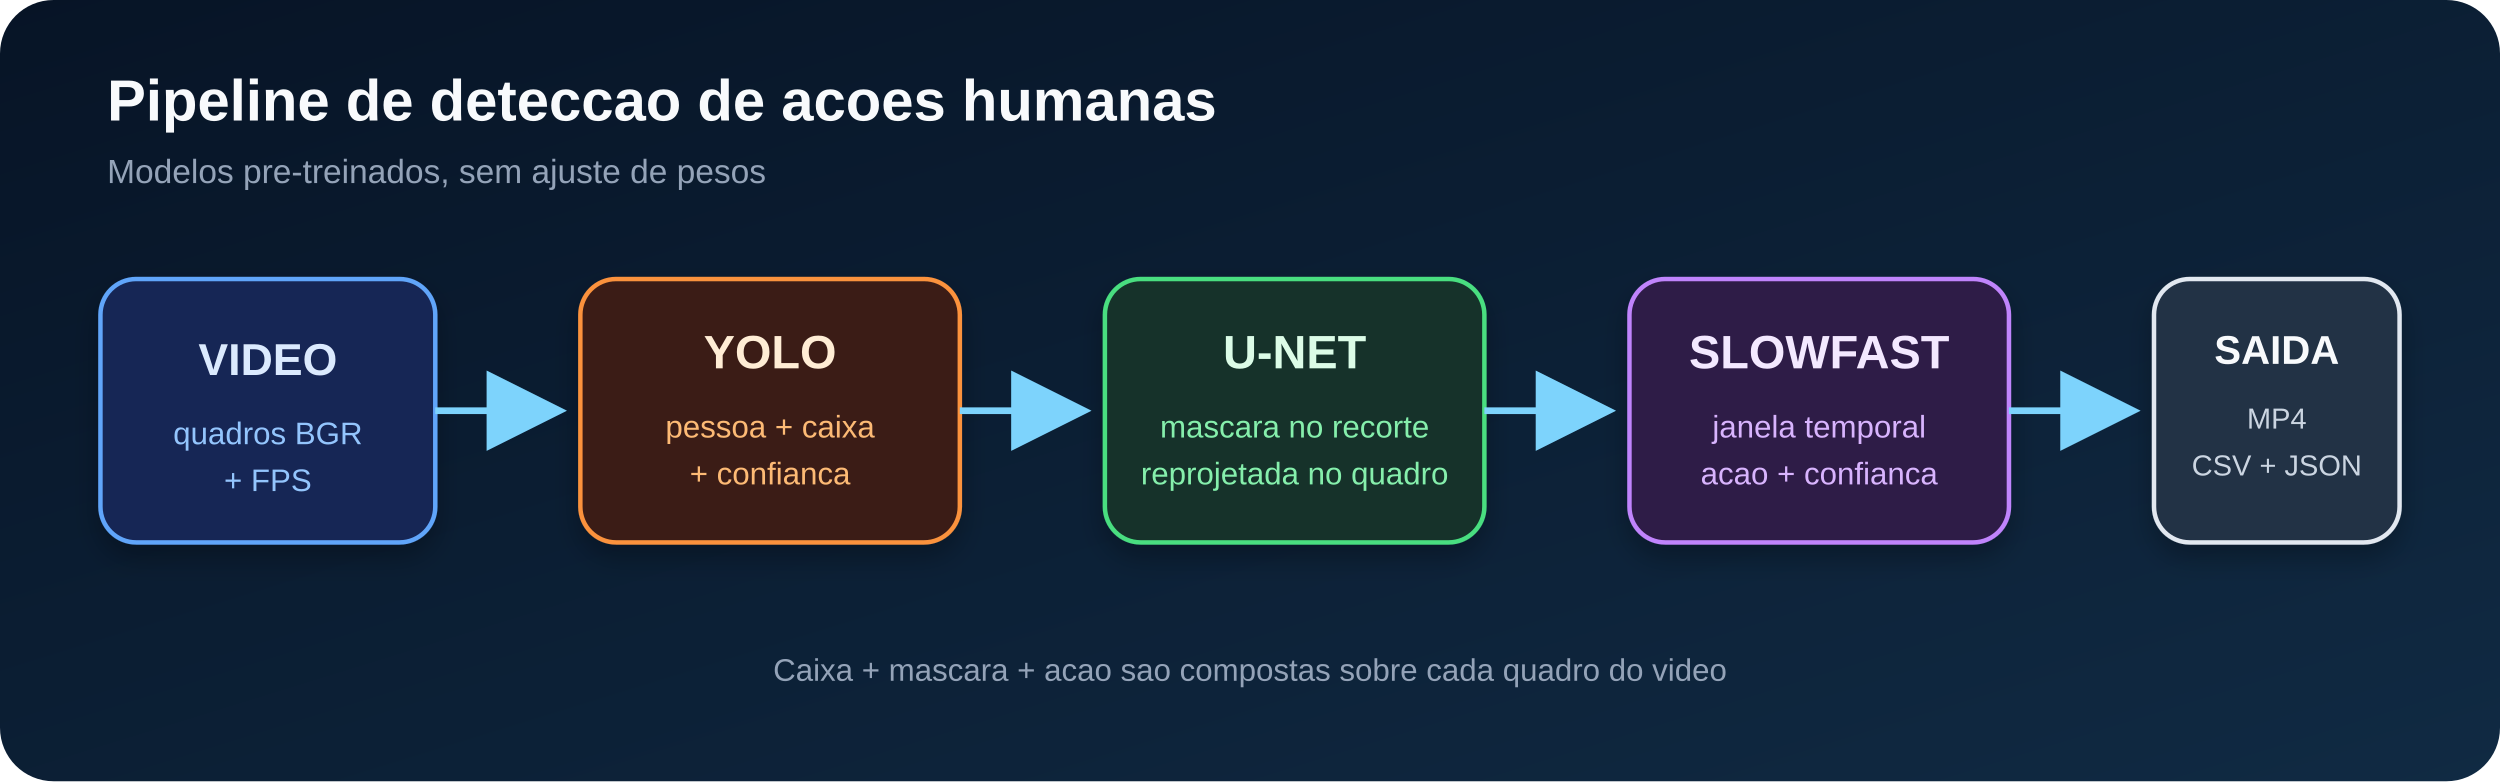
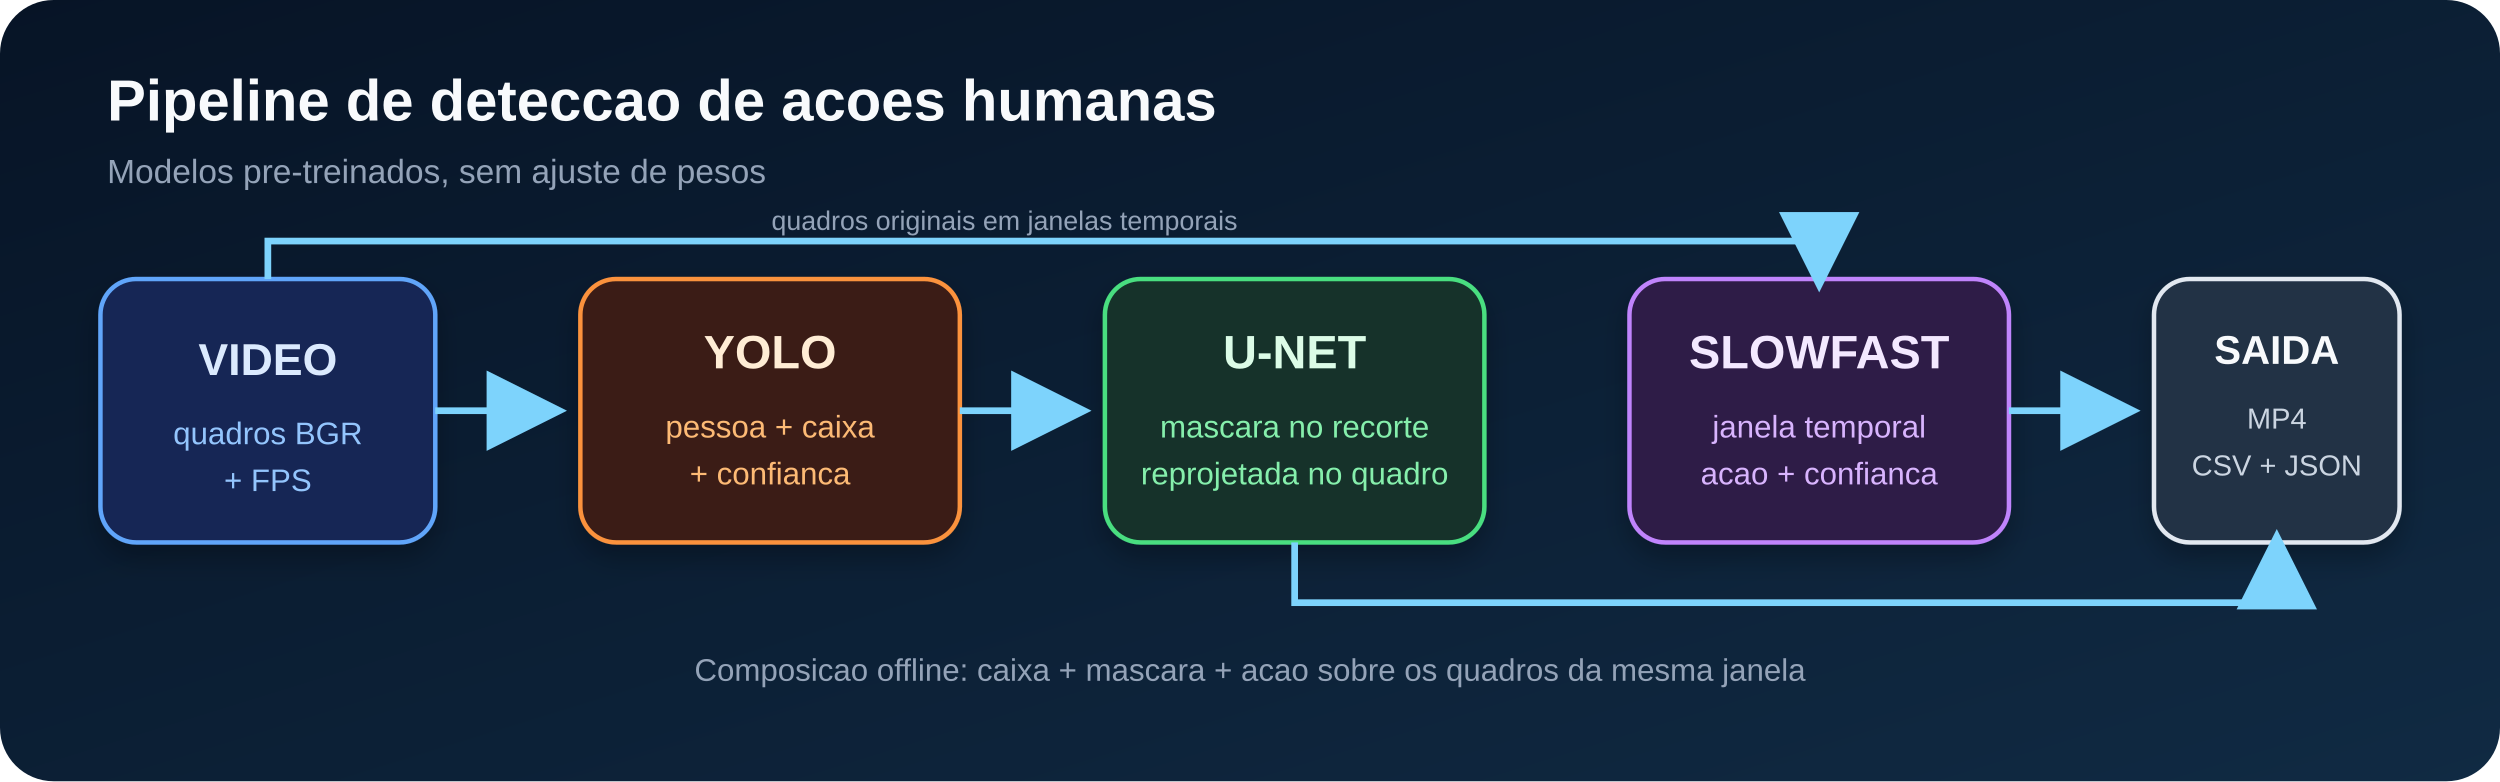
<svg xmlns="http://www.w3.org/2000/svg" width="1120" height="350" viewBox="0 0 1120 350" role="img" aria-labelledby="title desc">
  <defs>
    <linearGradient id="bg" x1="0" y1="0" x2="1" y2="1">
      <stop offset="0" stop-color="#071426" />
      <stop offset="1" stop-color="#102a43" />
    </linearGradient>
    <marker id="arrow" markerWidth="12" markerHeight="12" refX="10" refY="6" orient="auto">
      <path d="M0 0L12 6L0 12Z" fill="#7dd3fc" />
    </marker>
    <filter id="shadow" x="-20%" y="-20%" width="140%" height="140%">
      <feDropShadow dx="0" dy="6" stdDeviation="6" flood-color="#000" flood-opacity=".28" />
    </filter>
  </defs>
  <rect width="1120" height="350" rx="24" fill="url(#bg)" />
  <text x="48" y="54" fill="#f8fafc" font-family="Arial, sans-serif" font-size="26" font-weight="700">Pipeline de deteccao de acoes humanas</text>
  <text x="48" y="82" fill="#94a3b8" font-family="Arial, sans-serif" font-size="15">Modelos pre-treinados, sem ajuste de pesos</text>
  <g filter="url(#shadow)" font-family="Arial, sans-serif">
    <rect x="45" y="125" width="150" height="118" rx="16" fill="#172554" stroke="#60a5fa" stroke-width="2" />
    <text x="120" y="168" fill="#dbeafe" font-size="20" font-weight="700" text-anchor="middle">VIDEO</text>
    <text x="120" y="199" fill="#93c5fd" font-size="14" text-anchor="middle">quadros BGR</text>
    <text x="120" y="220" fill="#93c5fd" font-size="14" text-anchor="middle">+ FPS</text>
    <rect x="260" y="125" width="170" height="118" rx="16" fill="#3b1d18" stroke="#fb923c" stroke-width="2" />
    <text x="345" y="165" fill="#ffedd5" font-size="21" font-weight="700" text-anchor="middle">YOLO</text>
    <text x="345" y="196" fill="#fdba74" font-size="14" text-anchor="middle">pessoa + caixa</text>
    <text x="345" y="217" fill="#fdba74" font-size="14" text-anchor="middle">+ confianca</text>
    <rect x="495" y="125" width="170" height="118" rx="16" fill="#123329" stroke="#4ade80" stroke-width="2" />
    <text x="580" y="165" fill="#dcfce7" font-size="21" font-weight="700" text-anchor="middle">U-NET</text>
    <text x="580" y="196" fill="#86efac" font-size="14" text-anchor="middle">mascara no recorte</text>
    <text x="580" y="217" fill="#86efac" font-size="14" text-anchor="middle">reprojetada no quadro</text>
    <rect x="730" y="125" width="170" height="118" rx="16" fill="#2e1a47" stroke="#c084fc" stroke-width="2" />
    <text x="815" y="165" fill="#f3e8ff" font-size="21" font-weight="700" text-anchor="middle">SLOWFAST</text>
    <text x="815" y="196" fill="#d8b4fe" font-size="14" text-anchor="middle">janela temporal</text>
    <text x="815" y="217" fill="#d8b4fe" font-size="14" text-anchor="middle">acao + confianca</text>
    <rect x="965" y="125" width="110" height="118" rx="16" fill="#203044" stroke="#e2e8f0" stroke-width="2" />
    <text x="1020" y="163" fill="#f8fafc" font-size="18" font-weight="700" text-anchor="middle">SAIDA</text>
    <text x="1020" y="192" fill="#cbd5e1" font-size="13" text-anchor="middle">MP4</text>
    <text x="1020" y="213" fill="#cbd5e1" font-size="13" text-anchor="middle">CSV + JSON</text>
  </g>
  <g stroke="#7dd3fc" stroke-width="3" fill="none" marker-end="url(#arrow)">
    <path d="M195 184H248" />
    <path d="M430 184H483" />
-     <path d="M665 184H718" />
+     <path d="M120 125V108H815V125" />
+     <path d="M580 243V270H1020V243" />
    <path d="M900 184H953" />
  </g>
-   <text x="560" y="305" fill="#94a3b8" font-family="Arial, sans-serif" font-size="14" text-anchor="middle">Caixa + mascara + acao sao compostas sobre cada quadro do video</text>
+   <text x="450" y="103" fill="#94a3b8" font-family="Arial, sans-serif" font-size="12" text-anchor="middle">quadros originais em janelas temporais</text>
+   <text x="560" y="305" fill="#94a3b8" font-family="Arial, sans-serif" font-size="14" text-anchor="middle">Composicao offline: caixa + mascara + acao sobre os quadros da mesma janela</text>
</svg>
